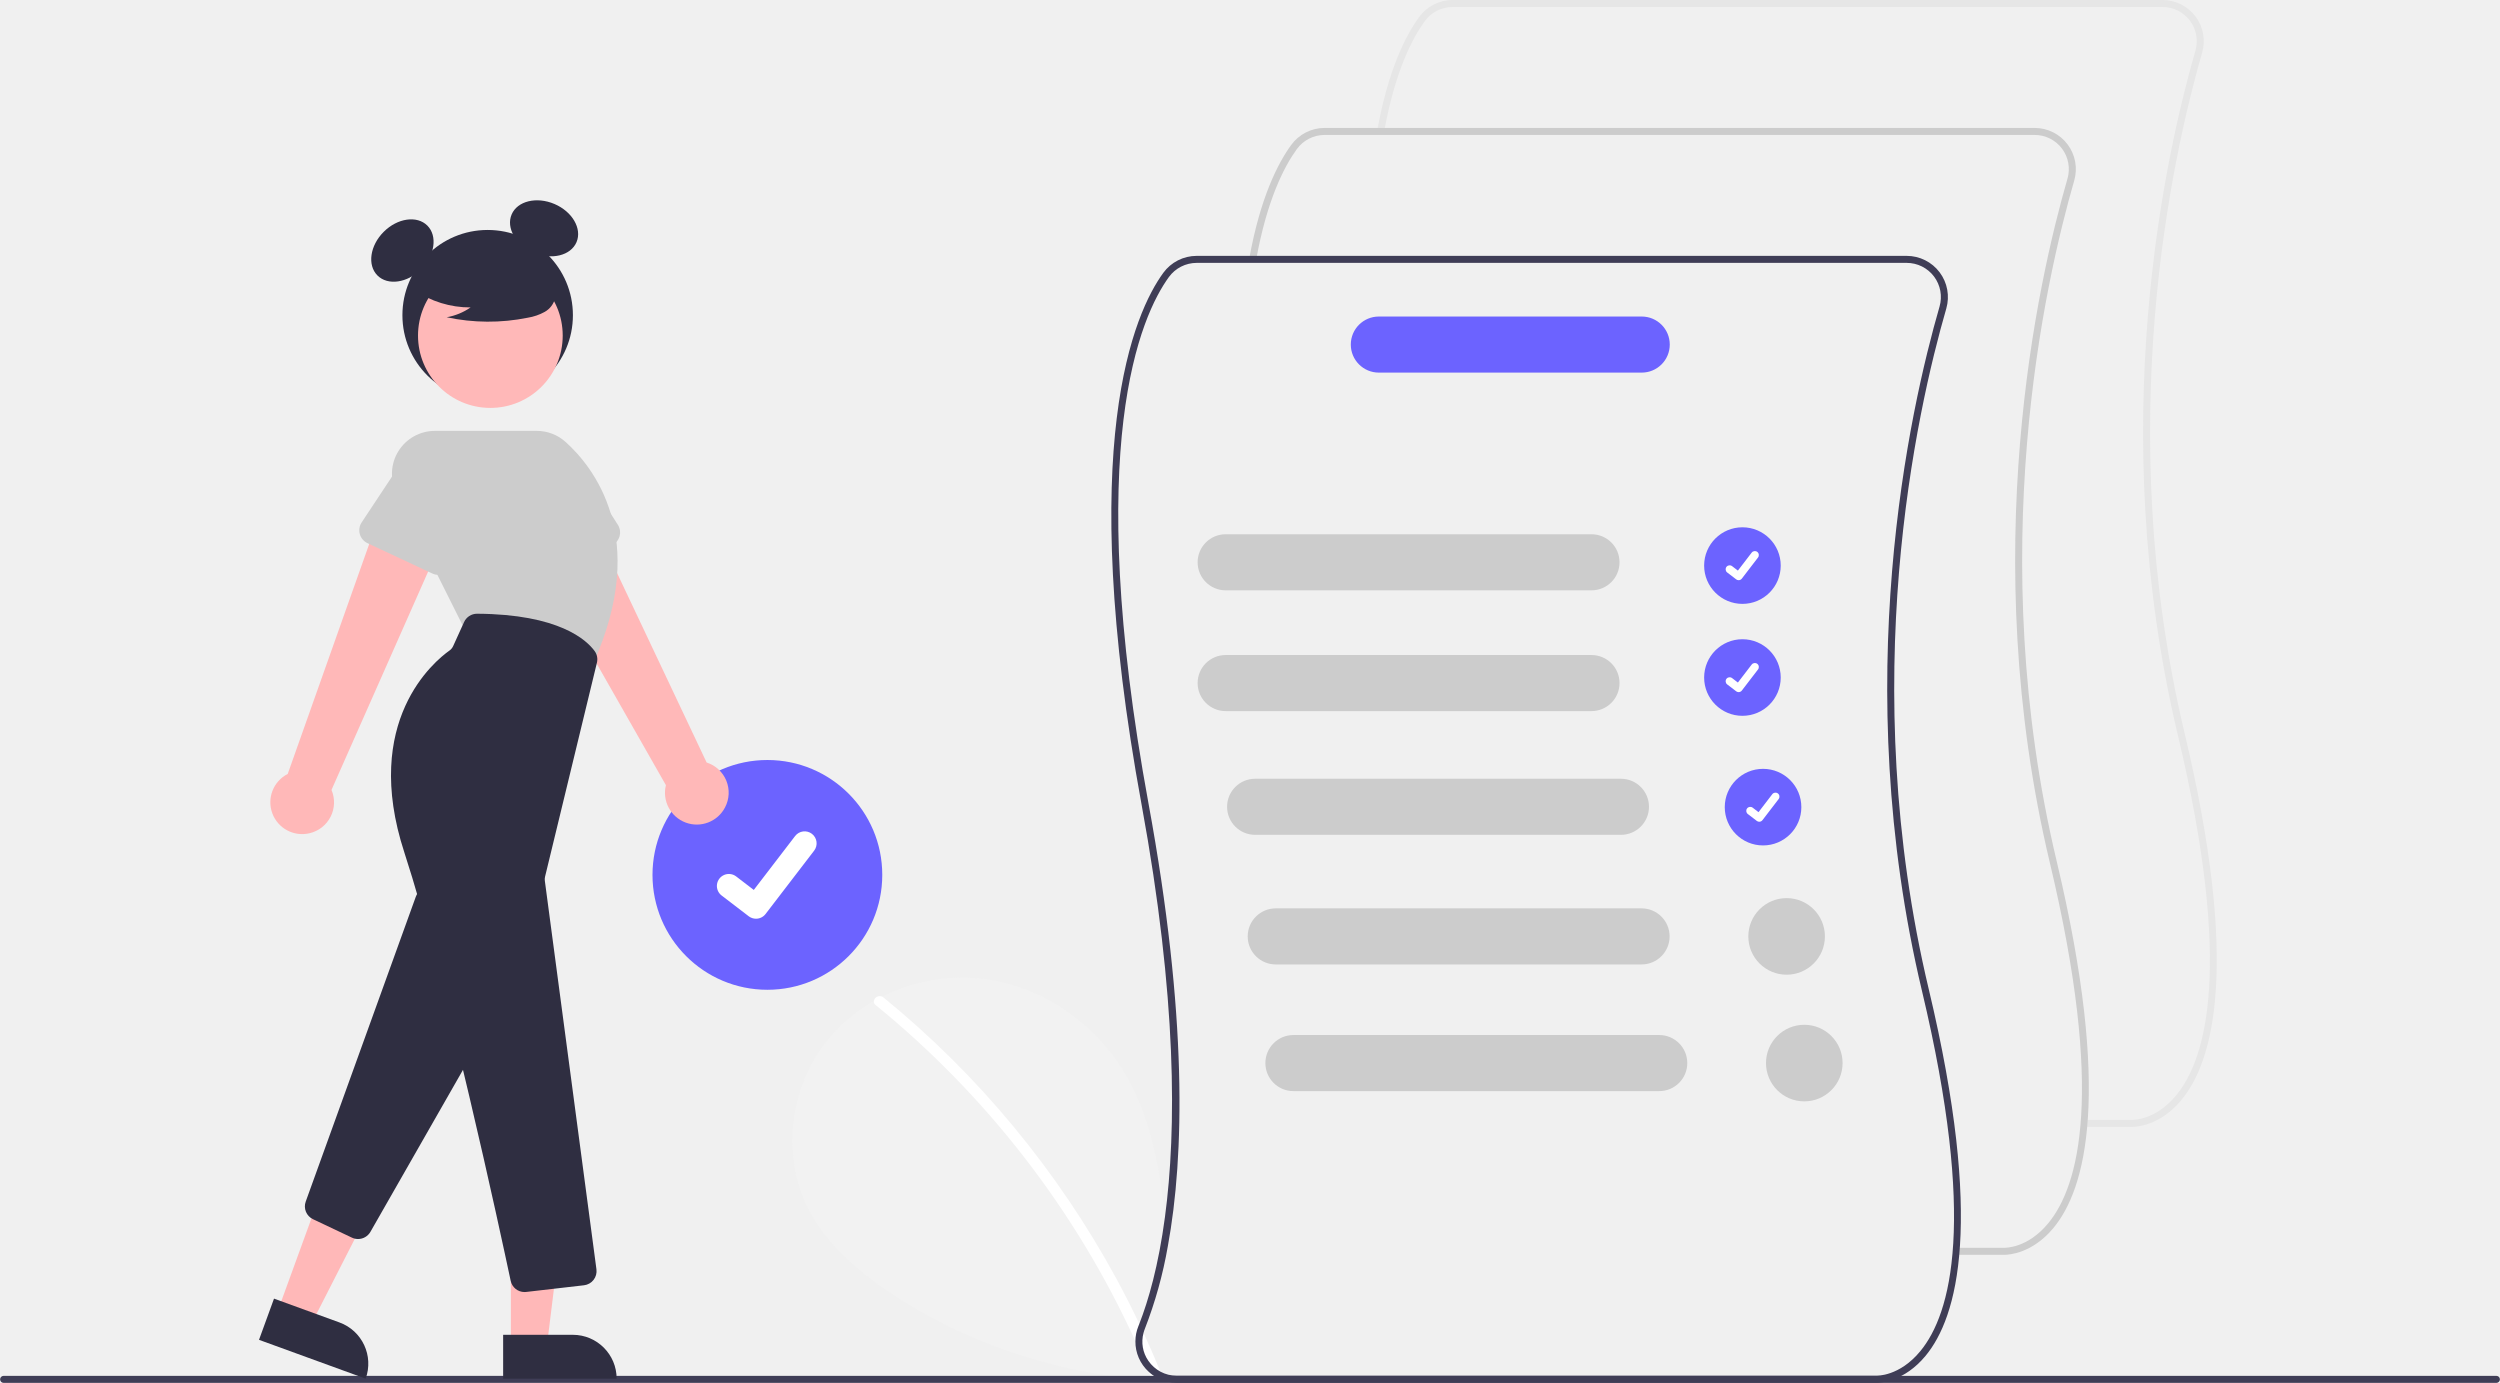
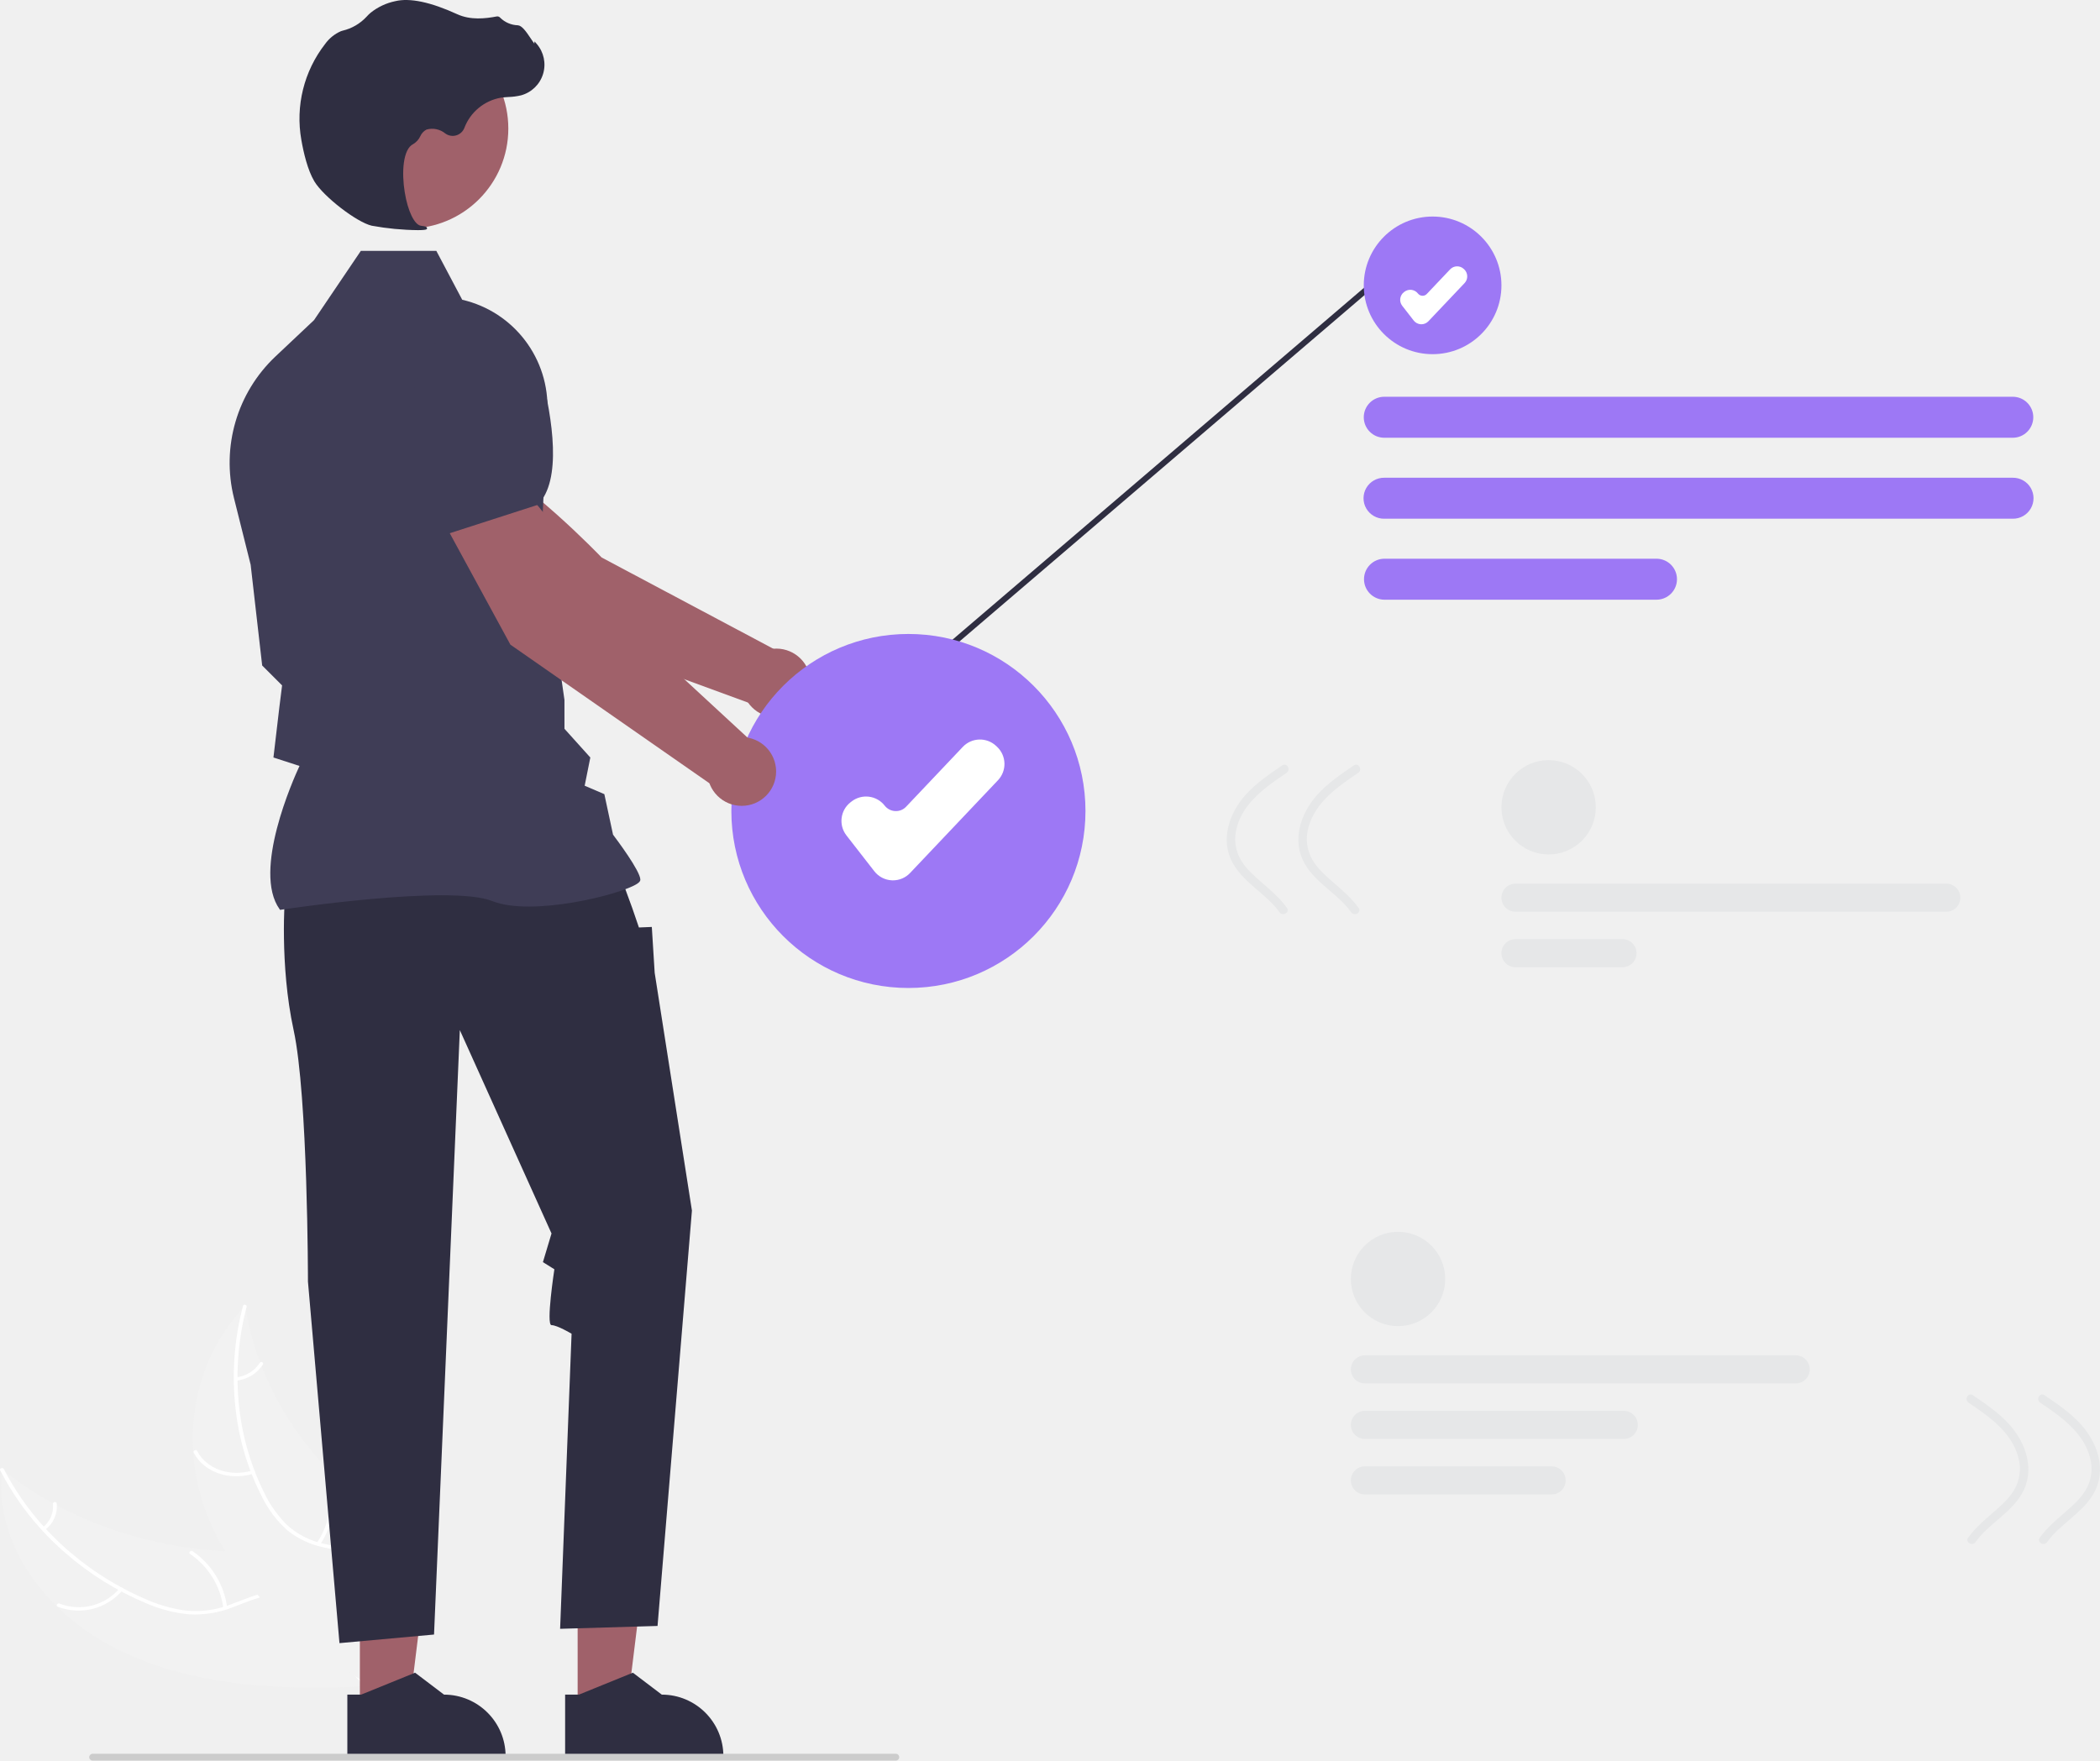
- <svg xmlns="http://www.w3.org/2000/svg" id="aa148906-9946-4a00-bfdb-f78e96a2b6cd" data-name="Layer 1" width="848.675" height="469.443" viewBox="0 0 848.675 469.443">
-   <path d="M612.366,682.319a207.534,207.534,0,0,1-40.54,1.96c-32.66-1.65-64.78-11.15-92.23-29.01-12.17-7.92-23.78-17.65-30.08-30.72-8.55-17.75-5.56-40.22,6.65-55.68a56.015,56.015,0,0,1,16.14-13.77c.92-.52,1.86-1.02,2.81-1.5a60.557,60.557,0,0,1,33.48-6.13c19.58,2.14,37.65,14.1,48.09,30.81,9.3,14.9,12.54,32.48,14.45,50.1.36,3.32.67,6.65.97,9.96a146.38,146.38,0,0,1-7.81,28.06,9.811,9.811,0,0,0-.44,1.36q3,6.51,5.71,13.14a11.557,11.557,0,0,0,5.53,1.4h37.19Z" transform="translate(-175.6623 -215.2787)" fill="#f2f2f2" />
-   <path d="M568.795,683.169a2.033,2.033,0,0,1-2.7-1.06c-.16-.38-.31-.76-.47-1.14q-2.16-5.25-4.53-10.4a316.784,316.784,0,0,0-88.17-114.1,1.478,1.478,0,0,1-.62-1.37,2.032,2.032,0,0,1,2.81-1.5,1.927,1.927,0,0,1,.42.26,317.52,317.52,0,0,1,44.26,43.95,322.504,322.504,0,0,1,34.91,51.66q4.065,7.5,7.72,15.21c.48,1.02.96,2.05,1.43,3.08q3,6.51,5.71,13.14c.03.07.06.15.09.22A1.48,1.48,0,0,1,568.795,683.169Z" transform="translate(-175.6623 -215.2787)" fill="#fff" />
-   <circle cx="260.503" cy="297" r="39" fill="#6c63ff" />
-   <path d="M432.3,527.156a4.045,4.045,0,0,1-2.434-.808l-.044-.033-9.165-7.017a4.072,4.072,0,1,1,4.953-6.464l5.937,4.552,14.029-18.296a4.072,4.072,0,0,1,5.709-.754l-.087.118.089-.117a4.076,4.076,0,0,1,.754,5.709l-16.502,21.52A4.074,4.074,0,0,1,432.3,527.156Z" transform="translate(-175.6623 -215.2787)" fill="#fff" />
-   <path d="M1023.147,684.721H176.853a1.191,1.191,0,0,1,0-2.381h846.294a1.191,1.191,0,0,1,0,2.381Z" transform="translate(-175.6623 -215.2787)" fill="#3f3d56" />
-   <circle cx="165.546" cy="107.005" r="28.94" fill="#2f2e41" />
-   <ellipse cx="312.268" cy="300.329" rx="11.975" ry="8.981" transform="translate(-296.5657 93.49262) rotate(-45)" fill="#2f2e41" />
-   <ellipse cx="360.359" cy="292.785" rx="8.981" ry="11.975" transform="translate(-226.111 293.8836) rotate(-66.86956)" fill="#2f2e41" />
-   <path d="M421.794,489.366A10.743,10.743,0,0,0,415.541,474.126l-41.816-88.459L354.597,399.08l47.119,82.735a10.801,10.801,0,0,0,20.078,7.551Z" transform="translate(-175.6623 -215.2787)" fill="#ffb8b8" />
-   <path d="M383.314,400.425l-22.209,9.931a4.817,4.817,0,0,1-6.604-3.096l-6.549-23.353a13.377,13.377,0,0,1,24.456-10.85l13.001,20.382a4.817,4.817,0,0,1-2.095,6.986Z" transform="translate(-175.6623 -215.2787)" fill="#ccc" />
-   <path d="M280.747,498.136a10.743,10.743,0,0,0,7.445-14.694l39.602-89.472-22.655-5.706L273.335,478.006a10.801,10.801,0,0,0,7.412,20.13Z" transform="translate(-175.6623 -215.2787)" fill="#ffb8b8" />
-   <polygon points="94.289 445.033 105.809 449.227 127.47 406.789 110.467 400.599 94.289 445.033" fill="#ffb8b8" />
-   <path d="M264.972,662.263h38.531a0,0,0,0,1,0,0v14.887a0,0,0,0,1,0,0H279.859A14.887,14.887,0,0,1,264.972,662.263v0A0,0,0,0,1,264.972,662.263Z" transform="translate(146.5349 1180.966) rotate(-159.9935)" fill="#2f2e41" />
-   <path d="M297.2,635.89a4.774,4.774,0,0,1-2.044-.459l-13.239-6.271a4.799,4.799,0,0,1-2.469-5.99L316.812,519.702a4.817,4.817,0,0,1,8.661-.841l19.762,32.937a4.822,4.822,0,0,1,.052,4.868l-43.887,76.802A4.84,4.84,0,0,1,297.2,635.89Z" transform="translate(-175.6623 -215.2787)" fill="#2f2e41" />
-   <circle cx="166.464" cy="113.913" r="24.561" fill="#ffb8b8" />
-   <path d="M376.873,440.862,333.385,428.902l-23.13-46.259A14.576,14.576,0,0,1,323.293,361.549h34.599a14.557,14.557,0,0,1,9.73,3.721c9.281,8.315,28.781,32.285,9.439,75.173Z" transform="translate(-175.6623 -215.2787)" fill="#ccc" />
-   <path d="M322.433,409.971l-22.033-10.314a4.817,4.817,0,0,1-1.974-7.022l13.39-20.223a13.377,13.377,0,0,1,24.198,11.413l-6.924,23.163a4.817,4.817,0,0,1-6.657,2.982Z" transform="translate(-175.6623 -215.2787)" fill="#ccc" />
-   <polygon points="173.428 456.629 185.687 456.629 191.52 409.341 173.425 409.342 173.428 456.629" fill="#ffb8b8" />
-   <path d="M346.463,668.404h38.531a0,0,0,0,1,0,0v14.887a0,0,0,0,1,0,0H361.35A14.887,14.887,0,0,1,346.463,668.404v0A0,0,0,0,1,346.463,668.404Z" transform="translate(555.8252 1136.4) rotate(179.9974)" fill="#2f2e41" />
-   <path d="M353.719,653.888a4.791,4.791,0,0,1-4.698-3.814c-3.524-16.604-21.826-101.651-36.111-145.459-14.534-44.57,10.218-64.872,15.328-68.489a3.763,3.763,0,0,0,1.253-1.513l3.712-8.166a4.834,4.834,0,0,1,4.397-2.827h.03c27.829.166,37.184,8.939,39.914,12.703a4.761,4.761,0,0,1,.754,3.926l-17.608,72.645a3.75,3.75,0,0,0-.073,1.377L378.136,646.171a4.818,4.818,0,0,1-4.223,5.42l-19.629,2.264A4.923,4.923,0,0,1,353.719,653.888Z" transform="translate(-175.6623 -215.2787)" fill="#2f2e41" />
-   <path d="M316.318,313.743a33.405,33.405,0,0,0,19.091,5.9,20.471,20.471,0,0,1-8.114,3.338,67.359,67.359,0,0,0,27.514.155,17.807,17.807,0,0,0,5.76-1.978,7.289,7.289,0,0,0,3.555-4.755c.604-3.449-2.083-6.582-4.876-8.693A35.967,35.967,0,0,0,329.024,301.67c-3.376.873-6.759,2.347-8.951,5.059s-2.843,6.891-.753,9.684Z" transform="translate(-175.6623 -215.2787)" fill="#2f2e41" />
-   <circle cx="591.503" cy="192" r="13" fill="#6c63ff" />
-   <path d="M765.877,412.238a1.348,1.348,0,0,1-.811-.269l-.015-.011-3.055-2.339a1.357,1.357,0,1,1,1.651-2.155l1.979,1.517,4.676-6.099a1.357,1.357,0,0,1,1.903-.251l-.029.039.03-.039a1.359,1.359,0,0,1,.251,1.903l-5.501,7.173A1.358,1.358,0,0,1,765.877,412.238Z" transform="translate(-175.6623 -215.2787)" fill="#fff" />
-   <circle cx="591.503" cy="230" r="13" fill="#6c63ff" />
-   <path d="M765.877,450.238a1.348,1.348,0,0,1-.811-.269l-.015-.011-3.055-2.339a1.357,1.357,0,1,1,1.651-2.155l1.979,1.517,4.676-6.099a1.357,1.357,0,0,1,1.903-.251l-.029.039.03-.039a1.359,1.359,0,0,1,.251,1.903l-5.501,7.173A1.358,1.358,0,0,1,765.877,450.238Z" transform="translate(-175.6623 -215.2787)" fill="#fff" />
-   <circle cx="598.503" cy="274" r="13" fill="#6c63ff" />
-   <path d="M772.877,494.238a1.348,1.348,0,0,1-.811-.269l-.015-.011-3.055-2.339a1.357,1.357,0,1,1,1.651-2.155l1.979,1.517,4.676-6.099a1.357,1.357,0,0,1,1.903-.251l-.029.039.03-.039a1.359,1.359,0,0,1,.251,1.903l-5.501,7.173A1.358,1.358,0,0,1,772.877,494.238Z" transform="translate(-175.6623 -215.2787)" fill="#fff" />
-   <path d="M899.521,597.818c-.135,0-.22-.003-.249-.005l-16.14.002v-2.38h16.198c.375.013,8.027.229,15.076-8.325,10.506-12.749,19.133-44.31.573-122.264-24.957-104.821-4.142-197.424,5.966-232.372a11.604,11.604,0,0,0-11.164-14.816H668.747a11.656,11.656,0,0,0-9.399,4.784c-4.282,5.89-10.158,17.205-13.835,37.665l-2.342-.421c3.757-20.904,9.824-32.552,14.252-38.643a14.041,14.041,0,0,1,11.324-5.765H909.781a13.984,13.984,0,0,1,13.451,17.856c-10.056,34.767-30.763,126.89-5.937,231.16,18.821,79.051,9.773,111.295-1.131,124.425C908.971,597.379,901.046,597.818,899.521,597.818Z" transform="translate(-175.6623 -215.2787)" fill="#e6e6e6" />
-   <path d="M856.092,641.248c-.135,0-.22-.003-.249-.005l-16.14.002v-2.38h16.198c.377.012,8.027.229,15.076-8.325,10.506-12.749,19.133-44.31.573-122.264-24.957-104.821-4.142-197.424,5.966-232.372a11.604,11.604,0,0,0-11.164-14.816H625.317a11.656,11.656,0,0,0-9.399,4.784c-4.282,5.89-10.158,17.205-13.835,37.665l-2.342-.421c3.757-20.904,9.824-32.552,14.252-38.643a14.041,14.041,0,0,1,11.324-5.765H866.352a13.984,13.984,0,0,1,13.451,17.856c-10.056,34.767-30.763,126.89-5.937,231.16,18.821,79.051,9.773,111.295-1.131,124.425C865.542,640.809,857.617,641.248,856.092,641.248Z" transform="translate(-175.6623 -215.2787)" fill="#ccc" />
-   <path d="M830.435,551.159c-24.83-104.27-4.12-196.4,5.94-231.16a13.994,13.994,0,0,0-13.45-17.86H581.886a14.031,14.031,0,0,0-11.32,5.76c-9.73,13.38-29.92,57.75-7.37,180.52,12.06,65.68,11.88,110.46,7.94,139.96-2.21,16.61-5.62,28.37-8.71,36.3l-.33.84a13.639,13.639,0,0,0-1,5.05,13.834,13.834,0,0,0,4.53,10.4,13.243,13.243,0,0,0,3.17,2.2,13.412,13.412,0,0,0,3.03,1.11,13.676,13.676,0,0,0,3.27.39H812.415c.03,0,.11.01.25.01,1.52,0,9.45-.44,16.64-9.1C840.205,662.449,849.255,630.209,830.435,551.159Zm-2.89,122.81c-7.05,8.56-14.7,8.34-15.07,8.33H575.096a11.636,11.636,0,0,1-9.63-5.11,11.367,11.367,0,0,1-1.61-9.43,9.811,9.811,0,0,1,.44-1.36,146.38,146.38,0,0,0,7.81-28.06c5.64-30.75,6.69-78.2-6.57-150.35-22.38-121.86-2.59-165.56,6.95-178.69a11.681,11.681,0,0,1,9.4-4.78H822.925a11.604,11.604,0,0,1,11.16,14.81c-10.11,34.95-30.92,127.56-5.96,232.38C846.685,629.659,838.055,661.219,827.545,673.969Z" transform="translate(-175.6623 -215.2787)" fill="#3f3d56" />
-   <path d="M715.925,415.679h-124.186a9.519,9.519,0,1,1,0-19.038h124.186a9.519,9.519,0,1,1,0,19.038Z" transform="translate(-175.6623 -215.2787)" fill="#ccc" />
-   <path d="M715.925,456.679h-124.186a9.519,9.519,0,1,1,0-19.038h124.186a9.519,9.519,0,1,1,0,19.038Z" transform="translate(-175.6623 -215.2787)" fill="#ccc" />
-   <path d="M725.925,498.679h-124.186a9.519,9.519,0,1,1,0-19.038h124.186a9.519,9.519,0,1,1,0,19.038Z" transform="translate(-175.6623 -215.2787)" fill="#ccc" />
-   <path d="M732.925,542.679h-124.186a9.519,9.519,0,1,1,0-19.038h124.186a9.519,9.519,0,1,1,0,19.038Z" transform="translate(-175.6623 -215.2787)" fill="#ccc" />
-   <path d="M732.977,341.769h-89.239a9.519,9.519,0,1,1,0-19.038h89.239a9.519,9.519,0,1,1,0,19.038Z" transform="translate(-175.6623 -215.2787)" fill="#6c63ff" />
-   <circle cx="606.503" cy="317.882" r="13" fill="#ccc" />
-   <path d="M738.925,585.679h-124.186a9.519,9.519,0,1,1,0-19.038h124.186a9.519,9.519,0,1,1,0,19.038Z" transform="translate(-175.6623 -215.2787)" fill="#ccc" />
-   <circle cx="612.503" cy="360.882" r="13" fill="#ccc" />
+ <svg xmlns="http://www.w3.org/2000/svg" data-name="Layer 1" width="732.853" height="614.572" viewBox="0 0 732.853 614.572">
+   <polygon points="322.091 232.107 486.005 91.904 486.765 93.962 323.429 233.671 322.091 232.107" fill="#2f2e41" />
+   <circle cx="499.947" cy="99.612" r="24.022" fill="#9d78f5" />
+   <path d="M935.449,295.669H716.111a7.153,7.153,0,1,1,0-14.307H935.449a7.153,7.153,0,1,1,0,14.307Z" transform="translate(-233.0327 -142.8634)" fill="#9d78f5" />
+   <path d="M935.449,323.936H716.111a7.154,7.154,0,1,1,0-14.307H935.449a7.154,7.154,0,1,1,0,14.307Z" transform="translate(-233.0327 -142.8634)" fill="#9d78f5" />
+   <path d="M811.188,352.202H716.111a7.154,7.154,0,0,1,0-14.307h95.078a7.154,7.154,0,0,1,0,14.307Z" transform="translate(-233.0327 -142.8634)" fill="#9d78f5" />
+   <circle cx="540.434" cy="281.8" r="16.465" fill="#e6e7e8" />
+   <path d="M912.245,461.124H761.905a4.903,4.903,0,1,1,0-9.806H912.245a4.903,4.903,0,1,1,0,9.806Z" transform="translate(-233.0327 -142.8634)" fill="#e6e7e8" />
+   <path d="M799.245,480.498H761.905a4.903,4.903,0,0,1,0-9.807h37.34a4.903,4.903,0,0,1,0,9.807Z" transform="translate(-233.0327 -142.8634)" fill="#e6e7e8" />
+   <circle cx="487.883" cy="446.459" r="16.465" fill="#e6e7e8" />
+   <path d="M859.694,625.782H709.354a4.903,4.903,0,1,1,0-9.806H859.694a4.903,4.903,0,1,1,0,9.806Z" transform="translate(-233.0327 -142.8634)" fill="#e6e7e8" />
+   <path d="M799.694,645.157H709.354a4.903,4.903,0,1,1,0-9.807h90.34a4.903,4.903,0,1,1,0,9.807Z" transform="translate(-233.0327 -142.8634)" fill="#e6e7e8" />
+   <path d="M774.522,664.531h-65.169a4.903,4.903,0,1,1,0-9.807h65.169a4.903,4.903,0,0,1,0,9.807Z" transform="translate(-233.0327 -142.8634)" fill="#e6e7e8" />
+   <path d="M275.611,719.362c-25.714-12.185-44.867-36.7-41.88-63.642,23.069,18.68,54.477,29.112,86.9,28.862,12.629-.097,26.772-1.382,35.949,5.704,5.71,4.409,8.286,11.41,8.611,18.388.325,6.978-1.366,14.04-3.048,21.01l.511,1.652C332.463,733.259,301.325,731.547,275.611,719.362Z" transform="translate(-233.0327 -142.8634)" fill="#f2f2f2" />
+   <path d="M234.364,655.653c9.945,19.406,27.188,35.58,48.617,45.047a51.442,51.442,0,0,0,14.829,4.357,33.524,33.524,0,0,0,15.424-2.016c4.657-1.671,9.248-3.848,14.187-4.509a18.158,18.158,0,0,1,13.721,3.699c4.564,3.549,7.286,8.461,9.753,13.36,2.739,5.44,5.484,11.137,10.847,14.844.65.449-.255,1.383-.904.935-9.332-6.45-10.678-18.114-18.093-25.926-3.46-3.645-8.262-6.288-14.027-5.863-5.041.372-9.776,2.612-14.479,4.34a35.977,35.977,0,0,1-15.046,2.469,48.263,48.263,0,0,1-15.009-3.816,103.579,103.579,0,0,1-28.399-17.67,96.835,96.835,0,0,1-22.696-28.811c-.344-.67.932-1.104,1.273-.438Z" transform="translate(-233.0327 -142.8634)" fill="#fff" />
+   <path d="M275.803,697.966A20.135,20.135,0,0,1,253.165,703.72c-.748-.315-.137-1.412.612-1.096a18.641,18.641,0,0,0,21.049-5.39c.526-.64,1.499.096.977.732Z" transform="translate(-233.0327 -142.8634)" fill="#fff" />
+   <path d="M310.973,704.158a27.076,27.076,0,0,0-11.645-18.878c-.648-.451.257-1.386.904-.935a28.152,28.152,0,0,1,12.07,19.67c.092.752-1.238.891-1.33.143Z" transform="translate(-233.0327 -142.8634)" fill="#fff" />
+   <path d="M247.982,676.008a9.154,9.154,0,0,0,3.53-8.182c-.103-.75,1.228-.888,1.33-.143a10.249,10.249,0,0,1-3.883,9.058.761.761,0,0,1-.94.101.545.545,0,0,1-.036-.834Z" transform="translate(-233.0327 -142.8634)" fill="#fff" />
+   <path d="M318.57,598.756c.079.465.159.931.248,1.4a101.686,101.686,0,0,0,5.021,18.29c.165.461.34.926.519,1.38a110.235,110.235,0,0,0,25.284,38.164,115.864,115.864,0,0,0,14.46,12.094c7.165,5.071,15.435,10.024,19.97,16.856a18.145,18.145,0,0,1,1.289,2.207l-20.43,41.335c-.098.077-.185.158-.283.235l-.734,1.678c-.284-.172-.574-.355-.858-.527-.165-.099-.326-.207-.491-.306-.109-.069-.217-.138-.32-.194-.036-.023-.072-.046-.099-.065-.103-.056-.191-.119-.284-.172q-2.436-1.534-4.853-3.105c-.01-.003-.01-.003-.016-.016-12.254-8.013-23.779-17.067-33.248-27.514-.285-.314-.58-.632-.855-.965A103.132,103.132,0,0,1,311.629,684.383a88.693,88.693,0,0,1-4.786-9.067,73.201,73.201,0,0,1-6.369-25.479c-1.154-17.643,4.08-35.886,17.091-50.009C317.898,599.467,318.227,599.114,318.57,598.756Z" transform="translate(-233.0327 -142.8634)" fill="#f2f2f2" />
+   <path d="M319.093,599.038c-5.691,21.822-3.73,44.837,5.905,64.42a40.428,40.428,0,0,0,8.153,11.69,27.288,27.288,0,0,0,12.913,6.606c4.618,1.093,9.528,1.722,13.674,3.824a14.416,14.416,0,0,1,7.768,10.535c1.014,5.471-.272,11.105-1.742,16.591-1.632,6.091-3.433,12.402-1.927,18.439.182.731-1.128,1.036-1.31.306-2.62-10.502,4.267-21.121,4.004-31.745-.123-4.957-1.929-9.788-6.532-12.535-4.025-2.402-9.088-3.055-13.778-4.125a29.572,29.572,0,0,1-12.936-6.018,37.745,37.745,0,0,1-8.654-11.329,88.277,88.277,0,0,1-9.3-30.299,97.483,97.483,0,0,1,2.511-36.674c.197-.754,1.445-.434,1.25.315Z" transform="translate(-233.0327 -142.8634)" fill="#fff" />
+   <path d="M321.475,657.269c-8.404,2.633-17.32-.517-20.844-7.324-.347-.671.853-1.271,1.2-.6,3.301,6.377,11.552,9.237,19.408,6.776.827-.259,1.057.89.235,1.148Z" transform="translate(-233.0327 -142.8634)" fill="#fff" />
+   <path d="M343.615,681.482a28.747,28.747,0,0,0,4.061-22.291c-.18-.732,1.13-1.037,1.31-.306a29.922,29.922,0,0,1-4.279,23.192C344.267,682.764,343.177,682.165,343.615,681.482Z" transform="translate(-233.0327 -142.8634)" fill="#fff" />
+   <path d="M315.51,623.645a11.295,11.295,0,0,0,8.181-5.037c.431-.691,1.52-.091,1.093.595a12.656,12.656,0,0,1-9.039,5.59c-.362.043-.699-.084-.773-.421a.658.658,0,0,1,.537-.727Z" transform="translate(-233.0327 -142.8634)" fill="#fff" />
+   <path d="M379.842,322.062l34.771,36.922,80.932,29.666,9.725-18.067L442.991,337.466s-28.079-29.336-44.736-35.379Z" transform="translate(-233.0327 -142.8634)" fill="#a0616a" />
+   <circle cx="270.912" cy="238.408" r="12" fill="#a0616a" />
+   <path d="M406.824,304.139l-24.853,21.944-.117.03c-11.555,2.95-28.244-10.679-40.208-22.632a22.004,22.004,0,0,1-1.013-30.024h0a22.053,22.053,0,0,1,22.305-6.666l20.201,5.573Z" transform="translate(-233.0327 -142.8634)" fill="#3f3d56" />
+   <polygon points="201.586 597.14 218.714 597.139 226.862 531.074 201.583 531.075 201.586 597.14" fill="#a0616a" />
+   <path d="M430.249,734.411l4.821-0,18.822-7.654,10.088,7.653h.001a21.497,21.497,0,0,1,21.496,21.496v.699l-55.228.002Z" transform="translate(-233.0327 -142.8634)" fill="#2f2e41" />
+   <polygon points="125.586 597.14 142.714 597.139 150.862 531.074 125.583 531.075 125.586 597.14" fill="#a0616a" />
+   <path d="M354.249,734.411l4.821-0,18.822-7.654,10.088,7.653h.001a21.497,21.497,0,0,1,21.496,21.496v.699l-55.228.002Z" transform="translate(-233.0327 -142.8634)" fill="#2f2e41" />
+   <path d="M332.501,455.437s-2,24,3,47,5,87.776,5,87.776l11,126.224,33-3,9-211,32,71-3,10,3.996,2.5s-2.996,19.5-.996,19.5,7,3,7,3l-4,103,34-1,12-145-13-83-1-16-4.5.185-2.291-6.685-4.209-11.5Z" transform="translate(-233.0327 -142.8634)" fill="#2f2e41" />
+   <path d="M330.773,460.478l-.178-.25c-9.519-13.326,4.797-45.349,6.957-49.991l-9.094-2.951,2.048-17.408.97-7.761-6.951-6.951-.02-.173-4-35L314.689,316.747a51.037,51.037,0,0,1,14.486-49.46l13.443-12.675,16.338-24.174h26.347l9.034,17.063a38.401,38.401,0,0,1,29.712,39.207L422.001,331.46l8.015,55.721.005,10.084,9.02,10.024-1.97,9.848,6.865,2.942,3.031,14.145c1.254,1.655,9.534,12.695,9.534,15.713,0,.453-.334.891-1.052,1.377-5.643,3.821-36.83,11.61-50.633,6.087-14.703-5.879-73.15,2.94-73.739,3.03Z" transform="translate(-233.0327 -142.8634)" fill="#3f3d56" />
+   <path d="M546.837,756.245a1.186,1.186,0,0,1-1.183,1.19H265.357a1.19,1.19,0,0,1,0-2.38h280.29a1.187,1.187,0,0,1,1.19,1.183Z" transform="translate(-233.0327 -142.8634)" fill="#ccc" />
+   <circle cx="142.5" cy="44.877" r="34.893" fill="#a0616a" />
+   <path d="M378.876,223.199a94.898,94.898,0,0,1-16.109-1.544c-5.263-1.212-16.874-10.191-20.039-15.495h0c-2.351-3.941-3.762-10.037-4.532-14.456a42.421,42.421,0,0,1,8.286-33.475,13.402,13.402,0,0,1,5.531-4.479c.196-.071.397-.133.6-.185a16.536,16.536,0,0,0,8.354-4.876,13.639,13.639,0,0,1,1.403-1.372,20.369,20.369,0,0,1,8.605-4.046c5.085-1.221,12.359.309,21.619,4.552,4.652,2.132,9.816,1.537,13.796.781a1.296,1.296,0,0,1,1.208.449,9.145,9.145,0,0,0,6.149,2.637c1.413.099,2.847,2.096,4.575,4.696.392.59.85,1.279,1.182,1.7l.066-.79.777.903a11.097,11.097,0,0,1-5.475,17.944,21.641,21.641,0,0,1-4.369.581c-.893.057-1.816.116-2.703.247a16.731,16.731,0,0,0-12.709,10.533,4.376,4.376,0,0,1-6.657,1.953,7.229,7.229,0,0,0-6.554-1.369,4.799,4.799,0,0,0-2.183,2.351,6.254,6.254,0,0,1-2.444,2.707c-3.633,1.756-4.091,9.938-2.98,16.797,1.071,6.612,3.402,11.435,5.667,11.729,1.744.226,1.941.355,2.06.668l.106.28-.203.254C381.708,223.099,380.553,223.199,378.876,223.199Z" transform="translate(-233.0327 -142.8634)" fill="#2f2e41" />
+   <circle cx="317.016" cy="283.09" r="61.789" fill="#9d78f5" />
+   <path d="M544.654,450.171c-.133,0-.268-.003-.404-.01a8.23,8.23,0,0,1-6.099-3.17l-9.739-12.52a8.245,8.245,0,0,1,1.444-11.558l.349-.272a8.25,8.25,0,0,1,11.562,1.442,4.94,4.94,0,0,0,3.662,1.903,4.846,4.846,0,0,0,3.831-1.537l19.773-20.872a8.247,8.247,0,0,1,11.643-.315l.322.304a8.246,8.246,0,0,1,.317,11.645l-30.683,32.387A8.223,8.223,0,0,1,544.654,450.171Z" transform="translate(-233.0327 -142.8634)" fill="#fff" />
+   <path d="M386.912,323.345l24.239,44.55L481.879,417.167l14-15-51.811-47.866S424.372,318.789,409.799,308.709Z" transform="translate(-233.0327 -142.8634)" fill="#a0616a" />
+   <circle cx="258.846" cy="269.303" r="12" fill="#a0616a" />
+   <path d="M389.094,329.284l-15.243-36.583,5.513-20.217A22.055,22.055,0,0,1,396.479,256.702h0a22.003,22.003,0,0,1,25.305,16.19c4.175,16.39,7.381,37.696-1.051,46.128l-.085.085Z" transform="translate(-233.0327 -142.8634)" fill="#3f3d56" />
+   <path d="M729.058,256.059c-.055,0-.11-.001-.166-.004a3.386,3.386,0,0,1-2.509-1.304L722.377,249.6a3.392,3.392,0,0,1,.594-4.755l.144-.112a3.394,3.394,0,0,1,4.756.593,2.032,2.032,0,0,0,1.507.783,1.994,1.994,0,0,0,1.576-.632l8.134-8.587a3.393,3.393,0,0,1,4.79-.13l.132.125a3.392,3.392,0,0,1,.13,4.791l-12.623,13.324A3.383,3.383,0,0,1,729.058,256.059Z" transform="translate(-233.0327 -142.8634)" fill="#fff" />
+   <path d="M919.996,632.475c7.149,4.853,15.096,10.313,17.4,19.171a14.569,14.569,0,0,1-1.484,11.335c-1.835,3.058-4.568,5.461-7.234,7.776-3.167,2.751-6.36,5.454-8.817,8.888-1.125,1.573,1.475,3.072,2.59,1.514,4.556-6.367,12.127-9.974,16.137-16.806,4.742-8.081,1.577-17.664-4.299-24.206-3.667-4.082-8.266-7.2-12.778-10.263-1.602-1.087-3.104,1.511-1.514,2.59Z" transform="translate(-233.0327 -142.8634)" fill="#e6e7e8" />
+   <path d="M944.996,632.475c7.149,4.853,15.096,10.313,17.4,19.171a14.569,14.569,0,0,1-1.484,11.335c-1.835,3.058-4.568,5.461-7.234,7.776-3.167,2.751-6.36,5.454-8.817,8.888-1.125,1.573,1.475,3.072,2.59,1.514,4.556-6.367,12.127-9.974,16.136-16.806,4.742-8.081,1.578-17.664-4.299-24.206-3.667-4.082-8.266-7.2-12.778-10.263-1.602-1.087-3.104,1.511-1.514,2.59Z" transform="translate(-233.0327 -142.8634)" fill="#e6e7e8" />
+   <path d="M707.026,412.629c1.59-1.079.087-3.678-1.514-2.59-4.512,3.063-9.111,6.18-12.778,10.263-5.877,6.542-9.041,16.125-4.299,24.206,4.01,6.833,11.581,10.439,16.137,16.806,1.115,1.558,3.716.059,2.59-1.514-2.457-3.434-5.65-6.138-8.817-8.888-2.666-2.315-5.4-4.718-7.234-7.776a14.569,14.569,0,0,1-1.484-11.335c2.304-8.858,10.251-14.318,17.4-19.171Z" transform="translate(-233.0327 -142.8634)" fill="#e6e7e8" />
+   <path d="M682.026,412.629c1.59-1.079.087-3.678-1.514-2.59-4.512,3.063-9.111,6.18-12.778,10.263-5.877,6.542-9.041,16.125-4.299,24.206,4.01,6.833,11.581,10.439,16.136,16.806,1.115,1.558,3.716.059,2.59-1.514-2.457-3.434-5.65-6.138-8.817-8.888-2.666-2.315-5.399-4.718-7.234-7.776a14.569,14.569,0,0,1-1.484-11.335c2.304-8.858,10.251-14.318,17.4-19.171Z" transform="translate(-233.0327 -142.8634)" fill="#e6e7e8" />
</svg>
